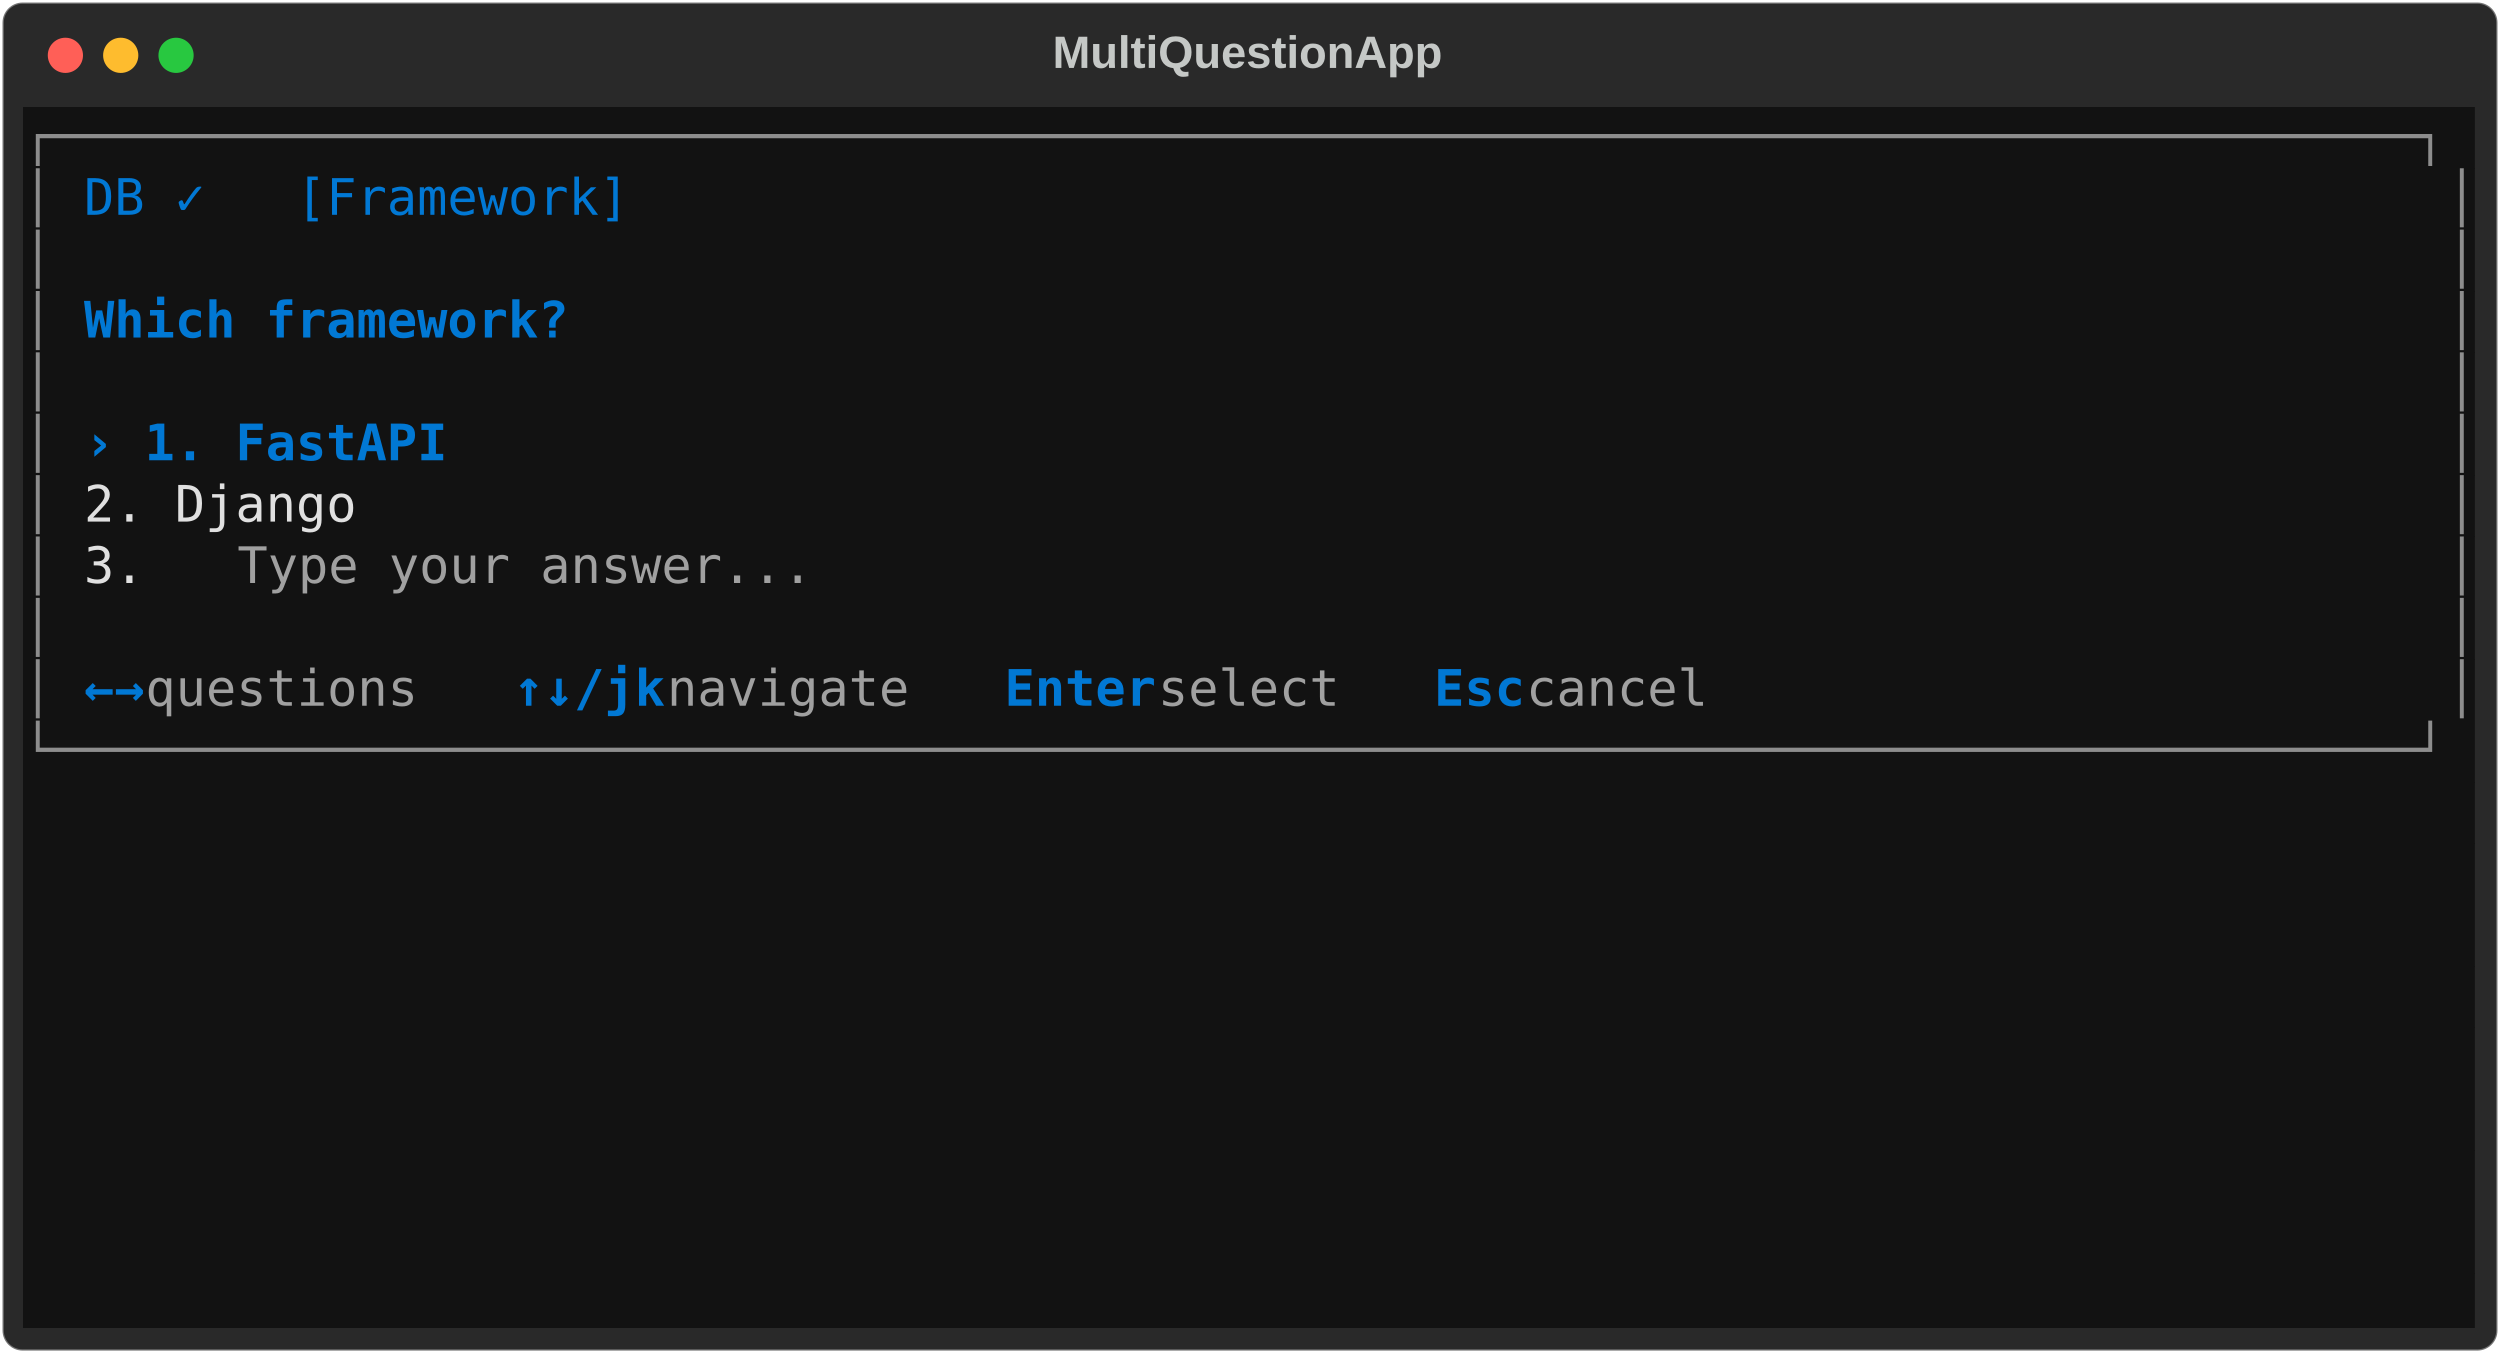
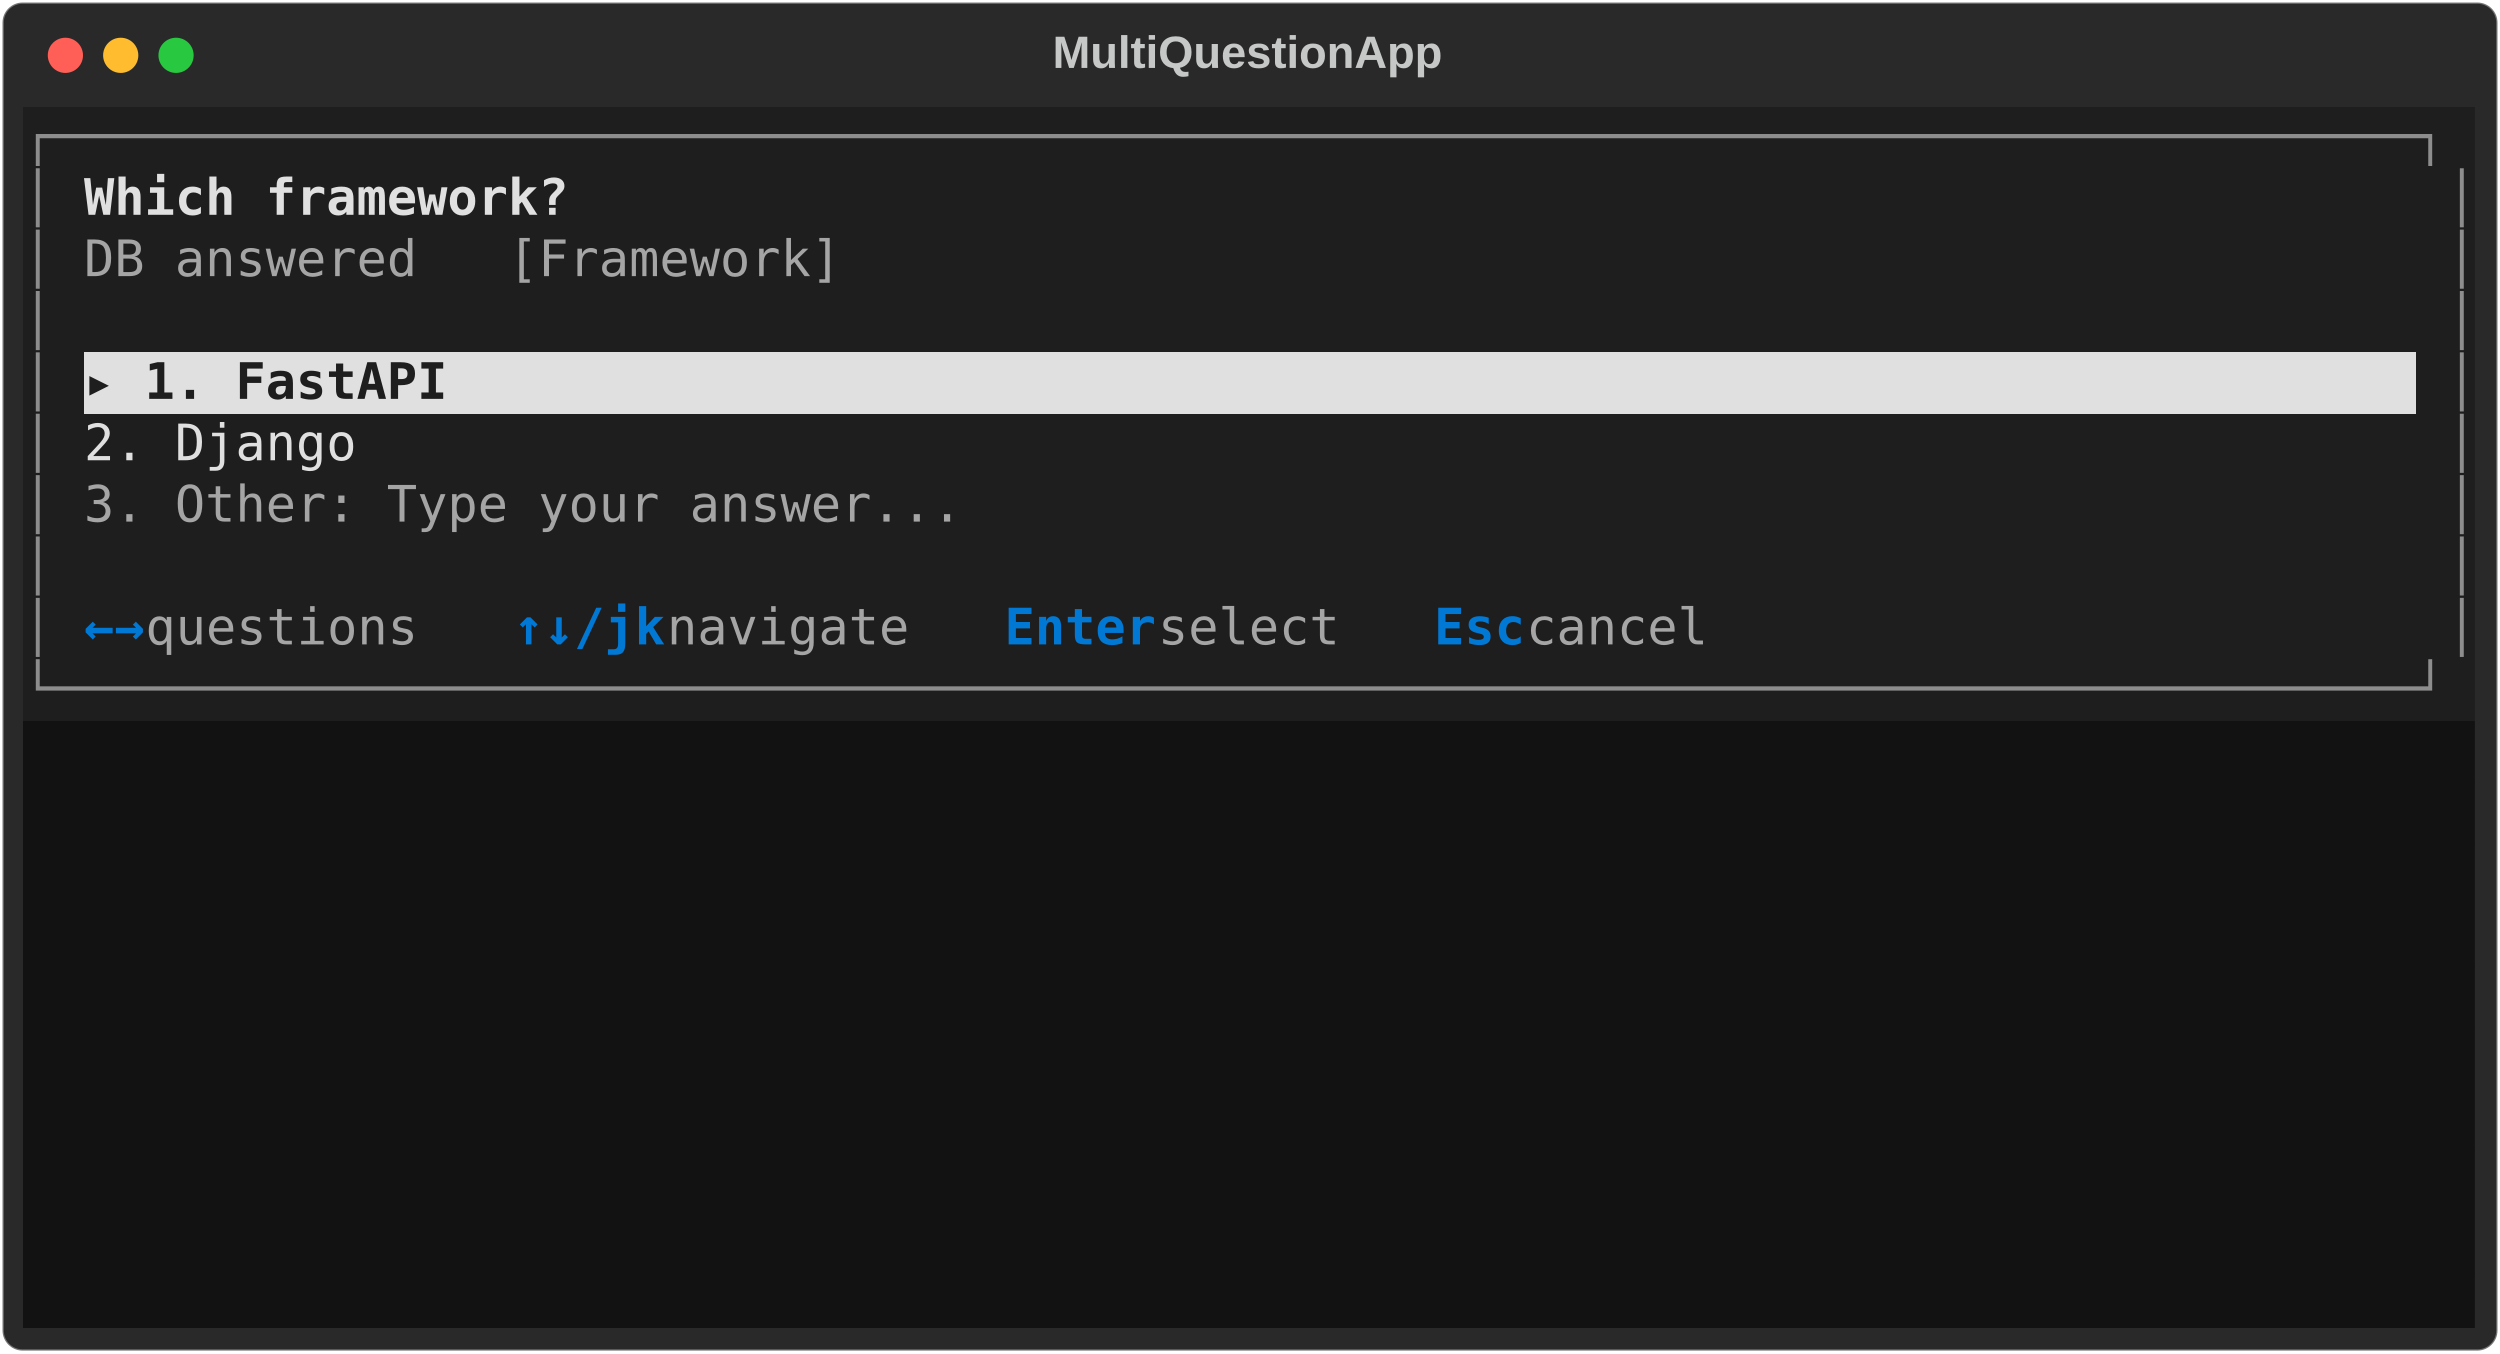
<svg xmlns="http://www.w3.org/2000/svg" class="rich-terminal" viewBox="0 0 994 538.0">
  <style>

    @font-face {
        font-family: "Fira Code";
        src: local("FiraCode-Regular"),
                url("https://cdnjs.cloudflare.com/ajax/libs/firacode/6.2.0/woff2/FiraCode-Regular.woff2") format("woff2"),
                url("https://cdnjs.cloudflare.com/ajax/libs/firacode/6.2.0/woff/FiraCode-Regular.woff") format("woff");
        font-style: normal;
        font-weight: 400;
    }
    @font-face {
        font-family: "Fira Code";
        src: local("FiraCode-Bold"),
                url("https://cdnjs.cloudflare.com/ajax/libs/firacode/6.2.0/woff2/FiraCode-Bold.woff2") format("woff2"),
                url("https://cdnjs.cloudflare.com/ajax/libs/firacode/6.2.0/woff/FiraCode-Bold.woff") format("woff");
        font-style: bold;
        font-weight: 700;
    }

    .terminal-matrix {
        font-family: Fira Code, monospace;
        font-size: 20px;
        line-height: 24.4px;
        font-variant-east-asian: full-width;
    }

    .terminal-title {
        font-size: 18px;
        font-weight: bold;
        font-family: arial;
    }

    .terminal-r1 { fill: #8d8d8d }
.terminal-r2 { fill: #c5c8c6 }
- .terminal-r3 { fill: #0178d4 }
- .terminal-r4 { fill: #0178d4;font-weight: bold }
- .terminal-r5 { fill: #e0e0e0 }
- .terminal-r6 { fill: #a0a0a0 }
+ .terminal-r3 { fill: #e0e0e0;font-weight: bold }
+ .terminal-r4 { fill: #a5a5a5 }
+ .terminal-r5 { fill: #1e1e1e;font-weight: bold }
+ .terminal-r6 { fill: #e0e0e0 }
+ .terminal-r7 { fill: #0178d4;font-weight: bold }
    </style>
  <defs>
    <clipPath id="terminal-clip-terminal">
      <rect x="0" y="0" width="975.0" height="487.0" />
    </clipPath>
    <clipPath id="terminal-line-0">
      <rect x="0" y="1.5" width="976" height="24.65" />
    </clipPath>
    <clipPath id="terminal-line-1">
      <rect x="0" y="25.9" width="976" height="24.65" />
    </clipPath>
    <clipPath id="terminal-line-2">
      <rect x="0" y="50.3" width="976" height="24.65" />
    </clipPath>
    <clipPath id="terminal-line-3">
      <rect x="0" y="74.7" width="976" height="24.65" />
    </clipPath>
    <clipPath id="terminal-line-4">
      <rect x="0" y="99.1" width="976" height="24.65" />
    </clipPath>
    <clipPath id="terminal-line-5">
      <rect x="0" y="123.5" width="976" height="24.65" />
    </clipPath>
    <clipPath id="terminal-line-6">
      <rect x="0" y="147.9" width="976" height="24.65" />
    </clipPath>
    <clipPath id="terminal-line-7">
      <rect x="0" y="172.3" width="976" height="24.65" />
    </clipPath>
    <clipPath id="terminal-line-8">
      <rect x="0" y="196.7" width="976" height="24.65" />
    </clipPath>
    <clipPath id="terminal-line-9">
      <rect x="0" y="221.1" width="976" height="24.65" />
    </clipPath>
    <clipPath id="terminal-line-10">
      <rect x="0" y="245.5" width="976" height="24.65" />
    </clipPath>
    <clipPath id="terminal-line-11">
      <rect x="0" y="269.9" width="976" height="24.65" />
    </clipPath>
    <clipPath id="terminal-line-12">
      <rect x="0" y="294.3" width="976" height="24.65" />
    </clipPath>
    <clipPath id="terminal-line-13">
      <rect x="0" y="318.7" width="976" height="24.65" />
    </clipPath>
    <clipPath id="terminal-line-14">
      <rect x="0" y="343.1" width="976" height="24.65" />
    </clipPath>
    <clipPath id="terminal-line-15">
      <rect x="0" y="367.5" width="976" height="24.65" />
    </clipPath>
    <clipPath id="terminal-line-16">
      <rect x="0" y="391.9" width="976" height="24.65" />
    </clipPath>
    <clipPath id="terminal-line-17">
      <rect x="0" y="416.3" width="976" height="24.65" />
    </clipPath>
    <clipPath id="terminal-line-18">
      <rect x="0" y="440.7" width="976" height="24.65" />
    </clipPath>
  </defs>
  <rect fill="#292929" stroke="rgba(255,255,255,0.35)" stroke-width="1" x="1" y="1" width="992" height="536" rx="8" />
  <text class="terminal-title" fill="#c5c8c6" text-anchor="middle" x="496" y="27">MultiQuestionApp</text>
  <g transform="translate(26,22)">
    <circle cx="0" cy="0" r="7" fill="#ff5f57" />
    <circle cx="22" cy="0" r="7" fill="#febc2e" />
    <circle cx="44" cy="0" r="7" fill="#28c840" />
  </g>
  <g transform="translate(9, 41)" clip-path="url(#terminal-clip-terminal)">
-     <rect fill="#121212" x="0" y="1.5" width="976" height="24.65" shape-rendering="crispEdges" />
-     <rect fill="#121212" x="0" y="25.9" width="12.2" height="24.65" shape-rendering="crispEdges" />
-     <rect fill="#121212" x="12.2" y="25.9" width="12.2" height="24.65" shape-rendering="crispEdges" />
-     <rect fill="#121212" x="24.4" y="25.9" width="231.8" height="24.65" shape-rendering="crispEdges" />
-     <rect fill="#121212" x="256.2" y="25.9" width="707.6" height="24.65" shape-rendering="crispEdges" />
-     <rect fill="#121212" x="963.8" y="25.9" width="12.2" height="24.65" shape-rendering="crispEdges" />
-     <rect fill="#121212" x="0" y="50.3" width="12.2" height="24.65" shape-rendering="crispEdges" />
-     <rect fill="#121212" x="12.2" y="50.3" width="951.6" height="24.65" shape-rendering="crispEdges" />
-     <rect fill="#121212" x="963.8" y="50.3" width="12.2" height="24.65" shape-rendering="crispEdges" />
-     <rect fill="#121212" x="0" y="74.7" width="12.2" height="24.65" shape-rendering="crispEdges" />
-     <rect fill="#121212" x="12.2" y="74.7" width="12.2" height="24.65" shape-rendering="crispEdges" />
-     <rect fill="#121212" x="24.4" y="74.7" width="195.2" height="24.65" shape-rendering="crispEdges" />
-     <rect fill="#121212" x="219.6" y="74.7" width="744.2" height="24.65" shape-rendering="crispEdges" />
-     <rect fill="#121212" x="963.8" y="74.7" width="12.2" height="24.65" shape-rendering="crispEdges" />
-     <rect fill="#121212" x="0" y="99.1" width="12.2" height="24.65" shape-rendering="crispEdges" />
-     <rect fill="#121212" x="12.2" y="99.1" width="951.6" height="24.65" shape-rendering="crispEdges" />
-     <rect fill="#121212" x="963.8" y="99.1" width="12.2" height="24.65" shape-rendering="crispEdges" />
-     <rect fill="#121212" x="0" y="123.5" width="12.2" height="24.65" shape-rendering="crispEdges" />
-     <rect fill="#121212" x="12.2" y="123.5" width="12.2" height="24.65" shape-rendering="crispEdges" />
-     <rect fill="#121212" x="24.4" y="123.5" width="146.4" height="24.65" shape-rendering="crispEdges" />
-     <rect fill="#121212" x="170.8" y="123.5" width="793" height="24.65" shape-rendering="crispEdges" />
-     <rect fill="#121212" x="963.8" y="123.5" width="12.2" height="24.65" shape-rendering="crispEdges" />
-     <rect fill="#121212" x="0" y="147.9" width="12.2" height="24.65" shape-rendering="crispEdges" />
-     <rect fill="#121212" x="12.2" y="147.9" width="12.2" height="24.65" shape-rendering="crispEdges" />
-     <rect fill="#121212" x="24.4" y="147.9" width="134.2" height="24.65" shape-rendering="crispEdges" />
-     <rect fill="#121212" x="158.6" y="147.9" width="805.2" height="24.65" shape-rendering="crispEdges" />
-     <rect fill="#121212" x="963.8" y="147.9" width="12.2" height="24.65" shape-rendering="crispEdges" />
-     <rect fill="#121212" x="0" y="172.3" width="12.2" height="24.65" shape-rendering="crispEdges" />
-     <rect fill="#121212" x="12.2" y="172.3" width="12.2" height="24.65" shape-rendering="crispEdges" />
-     <rect fill="#121212" x="24.4" y="172.3" width="61" height="24.65" shape-rendering="crispEdges" />
-     <rect fill="#121212" x="85.4" y="172.3" width="231.8" height="24.65" shape-rendering="crispEdges" />
-     <rect fill="#121212" x="317.2" y="172.3" width="646.6" height="24.65" shape-rendering="crispEdges" />
-     <rect fill="#121212" x="963.8" y="172.3" width="12.2" height="24.65" shape-rendering="crispEdges" />
-     <rect fill="#121212" x="0" y="196.7" width="12.2" height="24.65" shape-rendering="crispEdges" />
-     <rect fill="#121212" x="12.2" y="196.7" width="951.6" height="24.65" shape-rendering="crispEdges" />
-     <rect fill="#121212" x="963.8" y="196.7" width="12.2" height="24.65" shape-rendering="crispEdges" />
-     <rect fill="#121212" x="0" y="221.1" width="12.2" height="24.65" shape-rendering="crispEdges" />
-     <rect fill="#121212" x="12.2" y="221.1" width="12.2" height="24.65" shape-rendering="crispEdges" />
-     <rect fill="#121212" x="24.4" y="221.1" width="24.4" height="24.65" shape-rendering="crispEdges" />
-     <rect fill="#121212" x="48.8" y="221.1" width="146.4" height="24.65" shape-rendering="crispEdges" />
-     <rect fill="#121212" x="195.2" y="221.1" width="61" height="24.65" shape-rendering="crispEdges" />
-     <rect fill="#121212" x="256.2" y="221.1" width="134.2" height="24.65" shape-rendering="crispEdges" />
-     <rect fill="#121212" x="390.4" y="221.1" width="61" height="24.65" shape-rendering="crispEdges" />
-     <rect fill="#121212" x="451.4" y="221.1" width="109.8" height="24.65" shape-rendering="crispEdges" />
-     <rect fill="#121212" x="561.2" y="221.1" width="36.6" height="24.65" shape-rendering="crispEdges" />
-     <rect fill="#121212" x="597.8" y="221.1" width="85.4" height="24.65" shape-rendering="crispEdges" />
-     <rect fill="#121212" x="683.2" y="221.1" width="280.6" height="24.65" shape-rendering="crispEdges" />
-     <rect fill="#121212" x="963.8" y="221.1" width="12.2" height="24.65" shape-rendering="crispEdges" />
+     <rect fill="#1e1e1e" x="0" y="1.5" width="976" height="24.65" shape-rendering="crispEdges" />
+     <rect fill="#1e1e1e" x="0" y="25.9" width="12.2" height="24.65" shape-rendering="crispEdges" />
+     <rect fill="#1e1e1e" x="12.2" y="25.9" width="12.2" height="24.65" shape-rendering="crispEdges" />
+     <rect fill="#1e1e1e" x="24.4" y="25.9" width="195.2" height="24.65" shape-rendering="crispEdges" />
+     <rect fill="#1e1e1e" x="219.6" y="25.9" width="744.2" height="24.65" shape-rendering="crispEdges" />
+     <rect fill="#1e1e1e" x="963.8" y="25.9" width="12.2" height="24.65" shape-rendering="crispEdges" />
+     <rect fill="#1e1e1e" x="0" y="50.3" width="12.2" height="24.65" shape-rendering="crispEdges" />
+     <rect fill="#1e1e1e" x="12.2" y="50.3" width="12.2" height="24.65" shape-rendering="crispEdges" />
+     <rect fill="#1e1e1e" x="24.4" y="50.3" width="317.2" height="24.65" shape-rendering="crispEdges" />
+     <rect fill="#1e1e1e" x="341.6" y="50.3" width="622.2" height="24.65" shape-rendering="crispEdges" />
+     <rect fill="#1e1e1e" x="963.8" y="50.3" width="12.2" height="24.65" shape-rendering="crispEdges" />
+     <rect fill="#1e1e1e" x="0" y="74.7" width="12.2" height="24.65" shape-rendering="crispEdges" />
+     <rect fill="#1e1e1e" x="12.2" y="74.7" width="951.6" height="24.65" shape-rendering="crispEdges" />
+     <rect fill="#1e1e1e" x="963.8" y="74.7" width="12.2" height="24.65" shape-rendering="crispEdges" />
+     <rect fill="#1e1e1e" x="0" y="99.1" width="12.2" height="24.65" shape-rendering="crispEdges" />
+     <rect fill="#1e1e1e" x="12.2" y="99.1" width="12.2" height="24.65" shape-rendering="crispEdges" />
+     <rect fill="#e0e0e0" x="24.4" y="99.1" width="146.4" height="24.65" shape-rendering="crispEdges" />
+     <rect fill="#e0e0e0" x="170.8" y="99.1" width="780.8" height="24.65" shape-rendering="crispEdges" />
+     <rect fill="#1e1e1e" x="951.6" y="99.1" width="12.2" height="24.65" shape-rendering="crispEdges" />
+     <rect fill="#1e1e1e" x="963.8" y="99.1" width="12.2" height="24.65" shape-rendering="crispEdges" />
+     <rect fill="#1e1e1e" x="0" y="123.5" width="12.2" height="24.65" shape-rendering="crispEdges" />
+     <rect fill="#1e1e1e" x="12.2" y="123.5" width="12.2" height="24.65" shape-rendering="crispEdges" />
+     <rect fill="#1e1e1e" x="24.4" y="123.5" width="134.2" height="24.65" shape-rendering="crispEdges" />
+     <rect fill="#1e1e1e" x="158.6" y="123.5" width="805.2" height="24.65" shape-rendering="crispEdges" />
+     <rect fill="#1e1e1e" x="963.8" y="123.5" width="12.2" height="24.65" shape-rendering="crispEdges" />
+     <rect fill="#1e1e1e" x="0" y="147.9" width="12.2" height="24.65" shape-rendering="crispEdges" />
+     <rect fill="#1e1e1e" x="12.2" y="147.9" width="12.2" height="24.65" shape-rendering="crispEdges" />
+     <rect fill="#1e1e1e" x="24.4" y="147.9" width="378.2" height="24.65" shape-rendering="crispEdges" />
+     <rect fill="#1e1e1e" x="402.6" y="147.9" width="561.2" height="24.65" shape-rendering="crispEdges" />
+     <rect fill="#1e1e1e" x="963.8" y="147.9" width="12.2" height="24.65" shape-rendering="crispEdges" />
+     <rect fill="#1e1e1e" x="0" y="172.3" width="12.2" height="24.65" shape-rendering="crispEdges" />
+     <rect fill="#1e1e1e" x="12.2" y="172.3" width="951.6" height="24.65" shape-rendering="crispEdges" />
+     <rect fill="#1e1e1e" x="963.8" y="172.3" width="12.2" height="24.65" shape-rendering="crispEdges" />
+     <rect fill="#1e1e1e" x="0" y="196.7" width="12.2" height="24.65" shape-rendering="crispEdges" />
+     <rect fill="#1e1e1e" x="12.2" y="196.7" width="12.2" height="24.65" shape-rendering="crispEdges" />
+     <rect fill="#1e1e1e" x="24.4" y="196.7" width="24.4" height="24.65" shape-rendering="crispEdges" />
+     <rect fill="#1e1e1e" x="48.8" y="196.7" width="146.4" height="24.65" shape-rendering="crispEdges" />
+     <rect fill="#1e1e1e" x="195.2" y="196.7" width="61" height="24.65" shape-rendering="crispEdges" />
+     <rect fill="#1e1e1e" x="256.2" y="196.7" width="134.2" height="24.65" shape-rendering="crispEdges" />
+     <rect fill="#1e1e1e" x="390.4" y="196.7" width="61" height="24.65" shape-rendering="crispEdges" />
+     <rect fill="#1e1e1e" x="451.4" y="196.7" width="109.8" height="24.65" shape-rendering="crispEdges" />
+     <rect fill="#1e1e1e" x="561.2" y="196.7" width="36.6" height="24.65" shape-rendering="crispEdges" />
+     <rect fill="#1e1e1e" x="597.8" y="196.7" width="85.4" height="24.65" shape-rendering="crispEdges" />
+     <rect fill="#1e1e1e" x="683.2" y="196.7" width="280.6" height="24.65" shape-rendering="crispEdges" />
+     <rect fill="#1e1e1e" x="963.8" y="196.7" width="12.2" height="24.65" shape-rendering="crispEdges" />
+     <rect fill="#1e1e1e" x="0" y="221.1" width="976" height="24.65" shape-rendering="crispEdges" />
    <rect fill="#121212" x="0" y="245.5" width="976" height="24.65" shape-rendering="crispEdges" />
    <rect fill="#121212" x="0" y="269.9" width="976" height="24.65" shape-rendering="crispEdges" />
    <rect fill="#121212" x="0" y="294.3" width="976" height="24.65" shape-rendering="crispEdges" />
    <rect fill="#121212" x="0" y="318.7" width="976" height="24.65" shape-rendering="crispEdges" />
    <rect fill="#121212" x="0" y="343.1" width="976" height="24.65" shape-rendering="crispEdges" />
    <rect fill="#121212" x="0" y="367.5" width="976" height="24.65" shape-rendering="crispEdges" />
    <rect fill="#121212" x="0" y="391.9" width="976" height="24.65" shape-rendering="crispEdges" />
    <rect fill="#121212" x="0" y="416.3" width="976" height="24.65" shape-rendering="crispEdges" />
    <rect fill="#121212" x="0" y="440.7" width="976" height="24.65" shape-rendering="crispEdges" />
    <rect fill="#121212" x="0" y="465.1" width="976" height="24.65" shape-rendering="crispEdges" />
    <g class="terminal-matrix">
      <text class="terminal-r1" x="0" y="20" textLength="976" clip-path="url(#terminal-line-0)">┌──────────────────────────────────────────────────────────────────────────────┐</text>
      <text class="terminal-r2" x="976" y="20" textLength="12.2" clip-path="url(#terminal-line-0)">
</text>
      <text class="terminal-r1" x="0" y="44.4" textLength="12.2" clip-path="url(#terminal-line-1)">│</text>
-       <text class="terminal-r3" x="24.4" y="44.4" textLength="231.8" clip-path="url(#terminal-line-1)"> DB ✓   [Framework]</text>
+       <text class="terminal-r3" x="24.4" y="44.4" textLength="195.2" clip-path="url(#terminal-line-1)">Which framework?</text>
      <text class="terminal-r1" x="963.8" y="44.4" textLength="12.2" clip-path="url(#terminal-line-1)">│</text>
      <text class="terminal-r2" x="976" y="44.4" textLength="12.2" clip-path="url(#terminal-line-1)">
</text>
      <text class="terminal-r1" x="0" y="68.8" textLength="12.2" clip-path="url(#terminal-line-2)">│</text>
+       <text class="terminal-r4" x="24.4" y="68.8" textLength="317.2" clip-path="url(#terminal-line-2)"> DB answered   [Framework]</text>
      <text class="terminal-r1" x="963.8" y="68.8" textLength="12.2" clip-path="url(#terminal-line-2)">│</text>
      <text class="terminal-r2" x="976" y="68.8" textLength="12.2" clip-path="url(#terminal-line-2)">
</text>
      <text class="terminal-r1" x="0" y="93.2" textLength="12.2" clip-path="url(#terminal-line-3)">│</text>
-       <text class="terminal-r4" x="24.4" y="93.2" textLength="195.2" clip-path="url(#terminal-line-3)">Which framework?</text>
      <text class="terminal-r1" x="963.8" y="93.2" textLength="12.2" clip-path="url(#terminal-line-3)">│</text>
      <text class="terminal-r2" x="976" y="93.2" textLength="12.2" clip-path="url(#terminal-line-3)">
</text>
      <text class="terminal-r1" x="0" y="117.6" textLength="12.2" clip-path="url(#terminal-line-4)">│</text>
+       <text class="terminal-r5" x="24.4" y="117.6" textLength="146.4" clip-path="url(#terminal-line-4)">▸ 1. FastAPI</text>
      <text class="terminal-r1" x="963.8" y="117.6" textLength="12.2" clip-path="url(#terminal-line-4)">│</text>
      <text class="terminal-r2" x="976" y="117.6" textLength="12.2" clip-path="url(#terminal-line-4)">
</text>
      <text class="terminal-r1" x="0" y="142" textLength="12.2" clip-path="url(#terminal-line-5)">│</text>
-       <text class="terminal-r4" x="24.4" y="142" textLength="146.4" clip-path="url(#terminal-line-5)">› 1. FastAPI</text>
+       <text class="terminal-r6" x="24.4" y="142" textLength="134.2" clip-path="url(#terminal-line-5)">  2. Django</text>
      <text class="terminal-r1" x="963.8" y="142" textLength="12.2" clip-path="url(#terminal-line-5)">│</text>
      <text class="terminal-r2" x="976" y="142" textLength="12.2" clip-path="url(#terminal-line-5)">
</text>
      <text class="terminal-r1" x="0" y="166.4" textLength="12.2" clip-path="url(#terminal-line-6)">│</text>
-       <text class="terminal-r5" x="24.4" y="166.4" textLength="134.2" clip-path="url(#terminal-line-6)">  2. Django</text>
+       <text class="terminal-r4" x="24.4" y="166.4" textLength="378.2" clip-path="url(#terminal-line-6)">  3. Other: Type your answer...</text>
      <text class="terminal-r1" x="963.8" y="166.4" textLength="12.2" clip-path="url(#terminal-line-6)">│</text>
      <text class="terminal-r2" x="976" y="166.4" textLength="12.2" clip-path="url(#terminal-line-6)">
</text>
      <text class="terminal-r1" x="0" y="190.8" textLength="12.2" clip-path="url(#terminal-line-7)">│</text>
-       <text class="terminal-r5" x="24.4" y="190.8" textLength="61" clip-path="url(#terminal-line-7)">  3. </text>
-       <text class="terminal-r6" x="85.4" y="190.8" textLength="231.8" clip-path="url(#terminal-line-7)">Type your answer...</text>
      <text class="terminal-r1" x="963.8" y="190.8" textLength="12.2" clip-path="url(#terminal-line-7)">│</text>
      <text class="terminal-r2" x="976" y="190.8" textLength="12.2" clip-path="url(#terminal-line-7)">
</text>
      <text class="terminal-r1" x="0" y="215.2" textLength="12.2" clip-path="url(#terminal-line-8)">│</text>
+       <text class="terminal-r7" x="24.4" y="215.2" textLength="24.4" clip-path="url(#terminal-line-8)">←→</text>
+       <text class="terminal-r4" x="48.8" y="215.2" textLength="146.4" clip-path="url(#terminal-line-8)"> questions  </text>
+       <text class="terminal-r7" x="195.2" y="215.2" textLength="61" clip-path="url(#terminal-line-8)">↑↓/jk</text>
+       <text class="terminal-r4" x="256.2" y="215.2" textLength="134.2" clip-path="url(#terminal-line-8)"> navigate  </text>
+       <text class="terminal-r7" x="390.4" y="215.2" textLength="61" clip-path="url(#terminal-line-8)">Enter</text>
+       <text class="terminal-r4" x="451.4" y="215.2" textLength="109.8" clip-path="url(#terminal-line-8)"> select  </text>
+       <text class="terminal-r7" x="561.2" y="215.2" textLength="36.6" clip-path="url(#terminal-line-8)">Esc</text>
+       <text class="terminal-r4" x="597.8" y="215.2" textLength="85.4" clip-path="url(#terminal-line-8)"> cancel</text>
      <text class="terminal-r1" x="963.8" y="215.2" textLength="12.2" clip-path="url(#terminal-line-8)">│</text>
      <text class="terminal-r2" x="976" y="215.2" textLength="12.2" clip-path="url(#terminal-line-8)">
</text>
-       <text class="terminal-r1" x="0" y="239.6" textLength="12.2" clip-path="url(#terminal-line-9)">│</text>
-       <text class="terminal-r4" x="24.4" y="239.6" textLength="24.4" clip-path="url(#terminal-line-9)">←→</text>
-       <text class="terminal-r6" x="48.8" y="239.6" textLength="146.4" clip-path="url(#terminal-line-9)"> questions  </text>
-       <text class="terminal-r4" x="195.2" y="239.6" textLength="61" clip-path="url(#terminal-line-9)">↑↓/jk</text>
-       <text class="terminal-r6" x="256.2" y="239.6" textLength="134.2" clip-path="url(#terminal-line-9)"> navigate  </text>
-       <text class="terminal-r4" x="390.4" y="239.6" textLength="61" clip-path="url(#terminal-line-9)">Enter</text>
-       <text class="terminal-r6" x="451.4" y="239.6" textLength="109.8" clip-path="url(#terminal-line-9)"> select  </text>
-       <text class="terminal-r4" x="561.2" y="239.6" textLength="36.6" clip-path="url(#terminal-line-9)">Esc</text>
-       <text class="terminal-r6" x="597.8" y="239.6" textLength="85.4" clip-path="url(#terminal-line-9)"> cancel</text>
-       <text class="terminal-r1" x="963.8" y="239.6" textLength="12.2" clip-path="url(#terminal-line-9)">│</text>
+       <text class="terminal-r1" x="0" y="239.6" textLength="976" clip-path="url(#terminal-line-9)">└──────────────────────────────────────────────────────────────────────────────┘</text>
      <text class="terminal-r2" x="976" y="239.6" textLength="12.2" clip-path="url(#terminal-line-9)">
</text>
-       <text class="terminal-r1" x="0" y="264" textLength="976" clip-path="url(#terminal-line-10)">└──────────────────────────────────────────────────────────────────────────────┘</text>
      <text class="terminal-r2" x="976" y="264" textLength="12.2" clip-path="url(#terminal-line-10)">
</text>
      <text class="terminal-r2" x="976" y="288.4" textLength="12.2" clip-path="url(#terminal-line-11)">
</text>
      <text class="terminal-r2" x="976" y="312.8" textLength="12.2" clip-path="url(#terminal-line-12)">
</text>
      <text class="terminal-r2" x="976" y="337.2" textLength="12.2" clip-path="url(#terminal-line-13)">
</text>
      <text class="terminal-r2" x="976" y="361.6" textLength="12.2" clip-path="url(#terminal-line-14)">
</text>
      <text class="terminal-r2" x="976" y="386" textLength="12.2" clip-path="url(#terminal-line-15)">
</text>
      <text class="terminal-r2" x="976" y="410.4" textLength="12.2" clip-path="url(#terminal-line-16)">
</text>
      <text class="terminal-r2" x="976" y="434.8" textLength="12.2" clip-path="url(#terminal-line-17)">
</text>
      <text class="terminal-r2" x="976" y="459.2" textLength="12.2" clip-path="url(#terminal-line-18)">
</text>
    </g>
  </g>
</svg>
